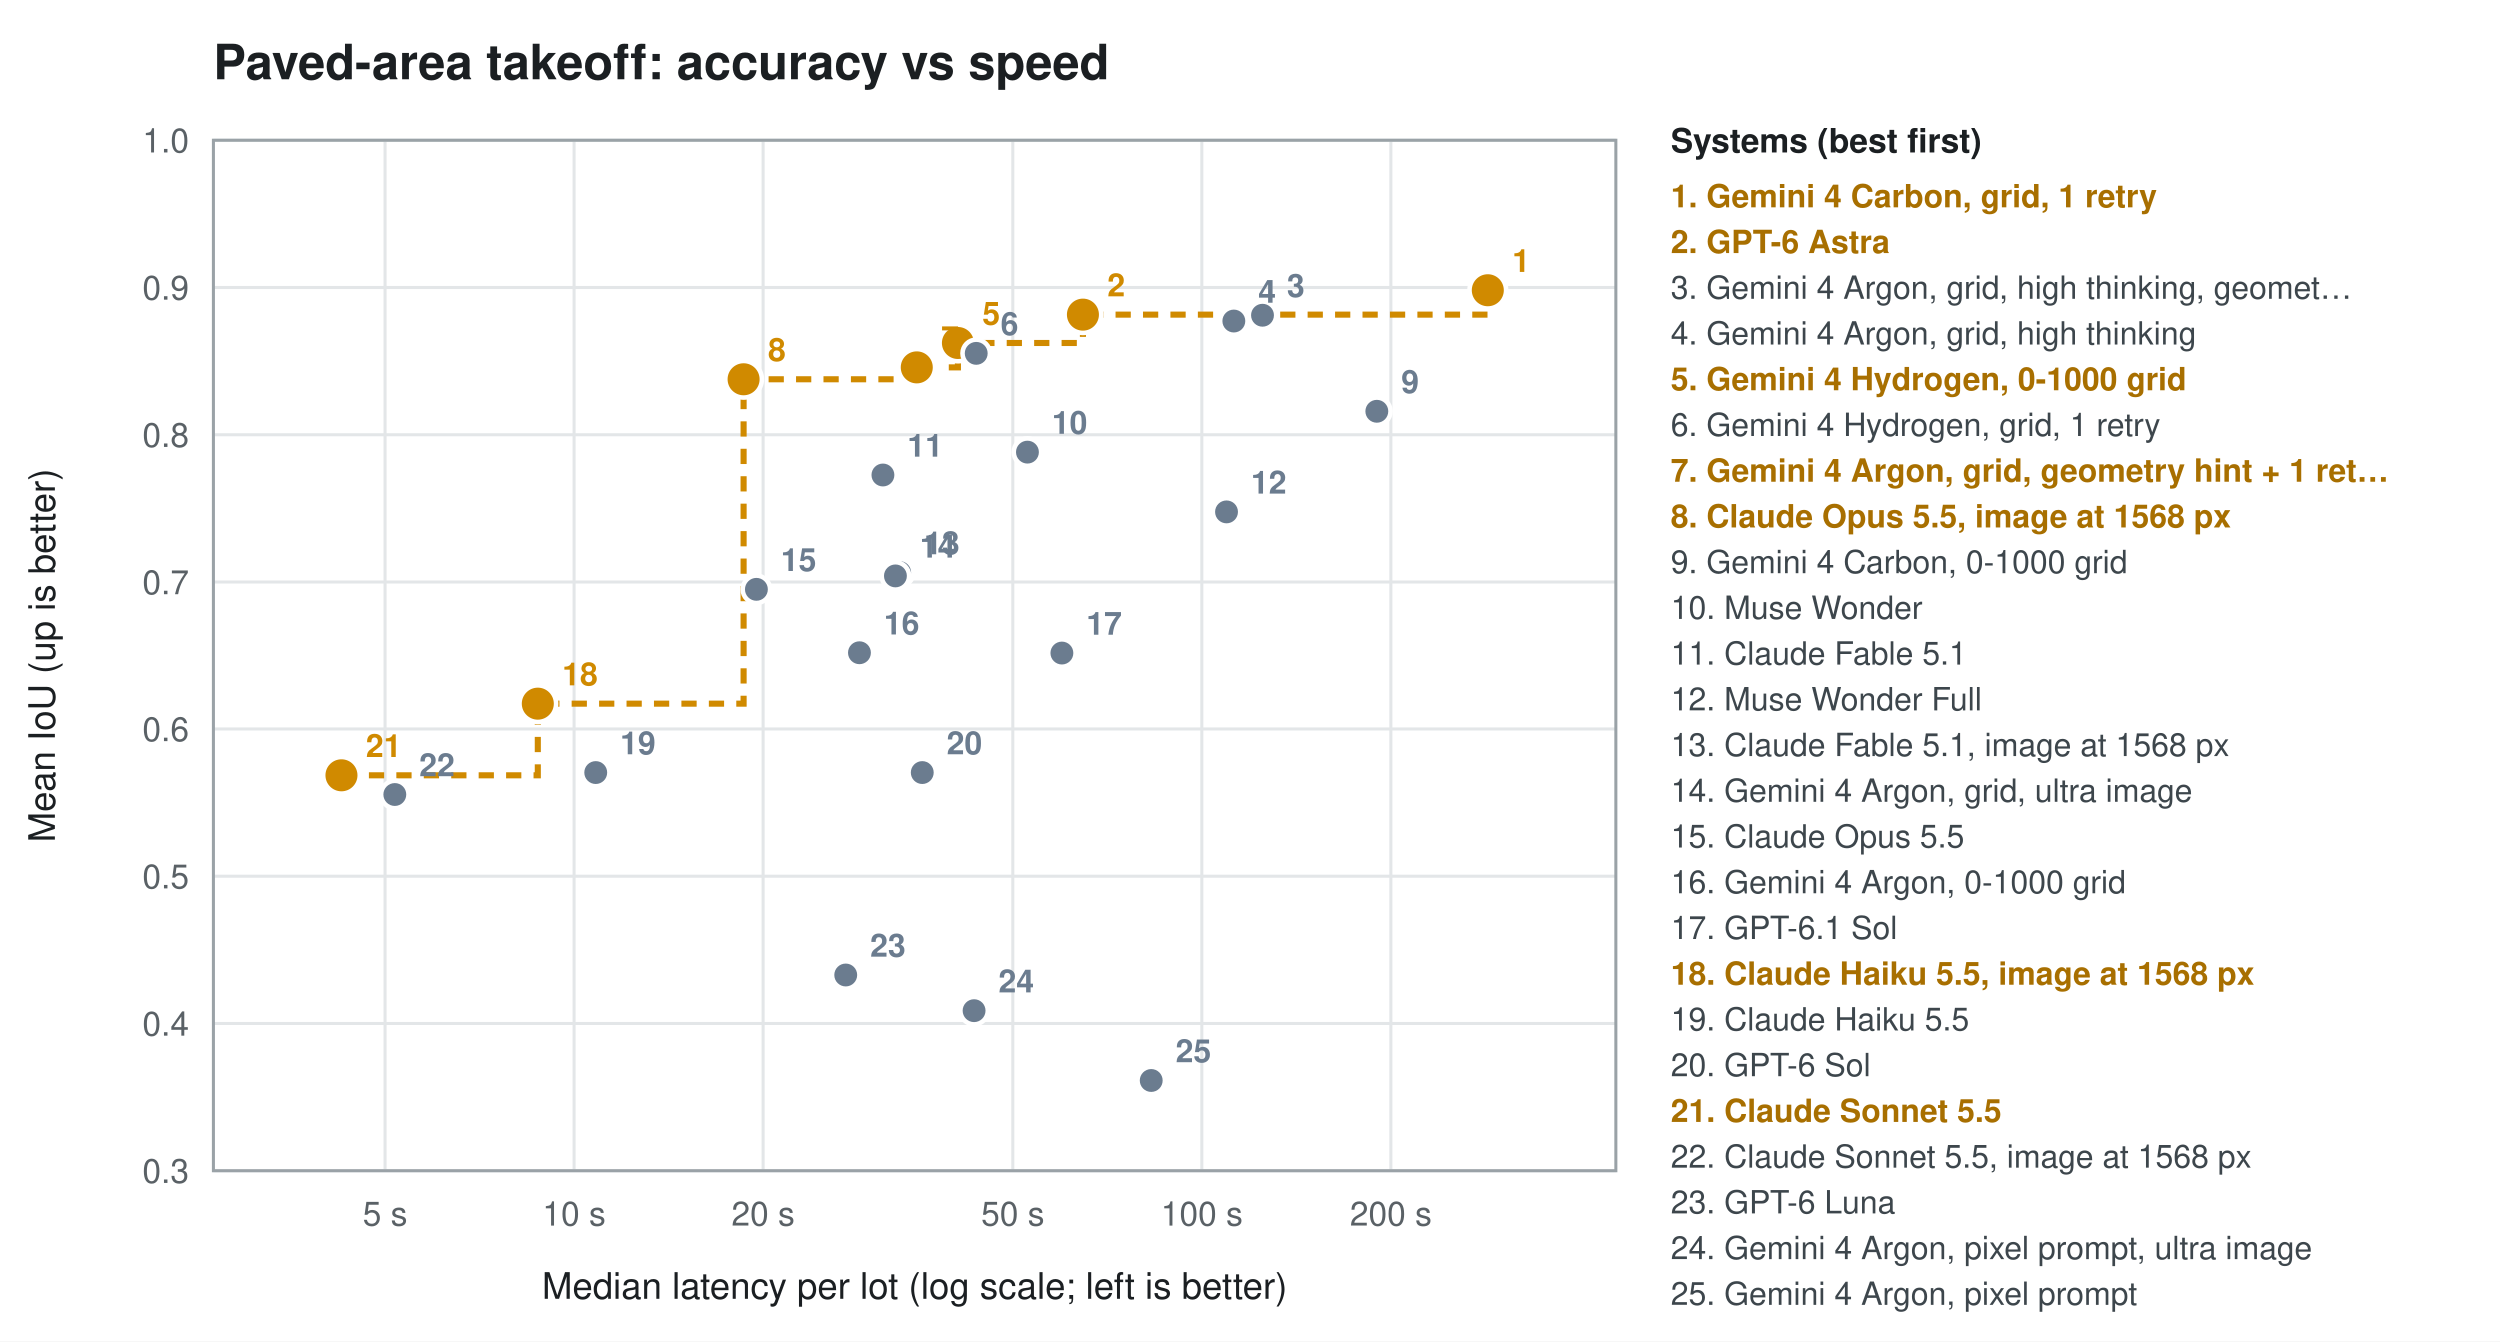
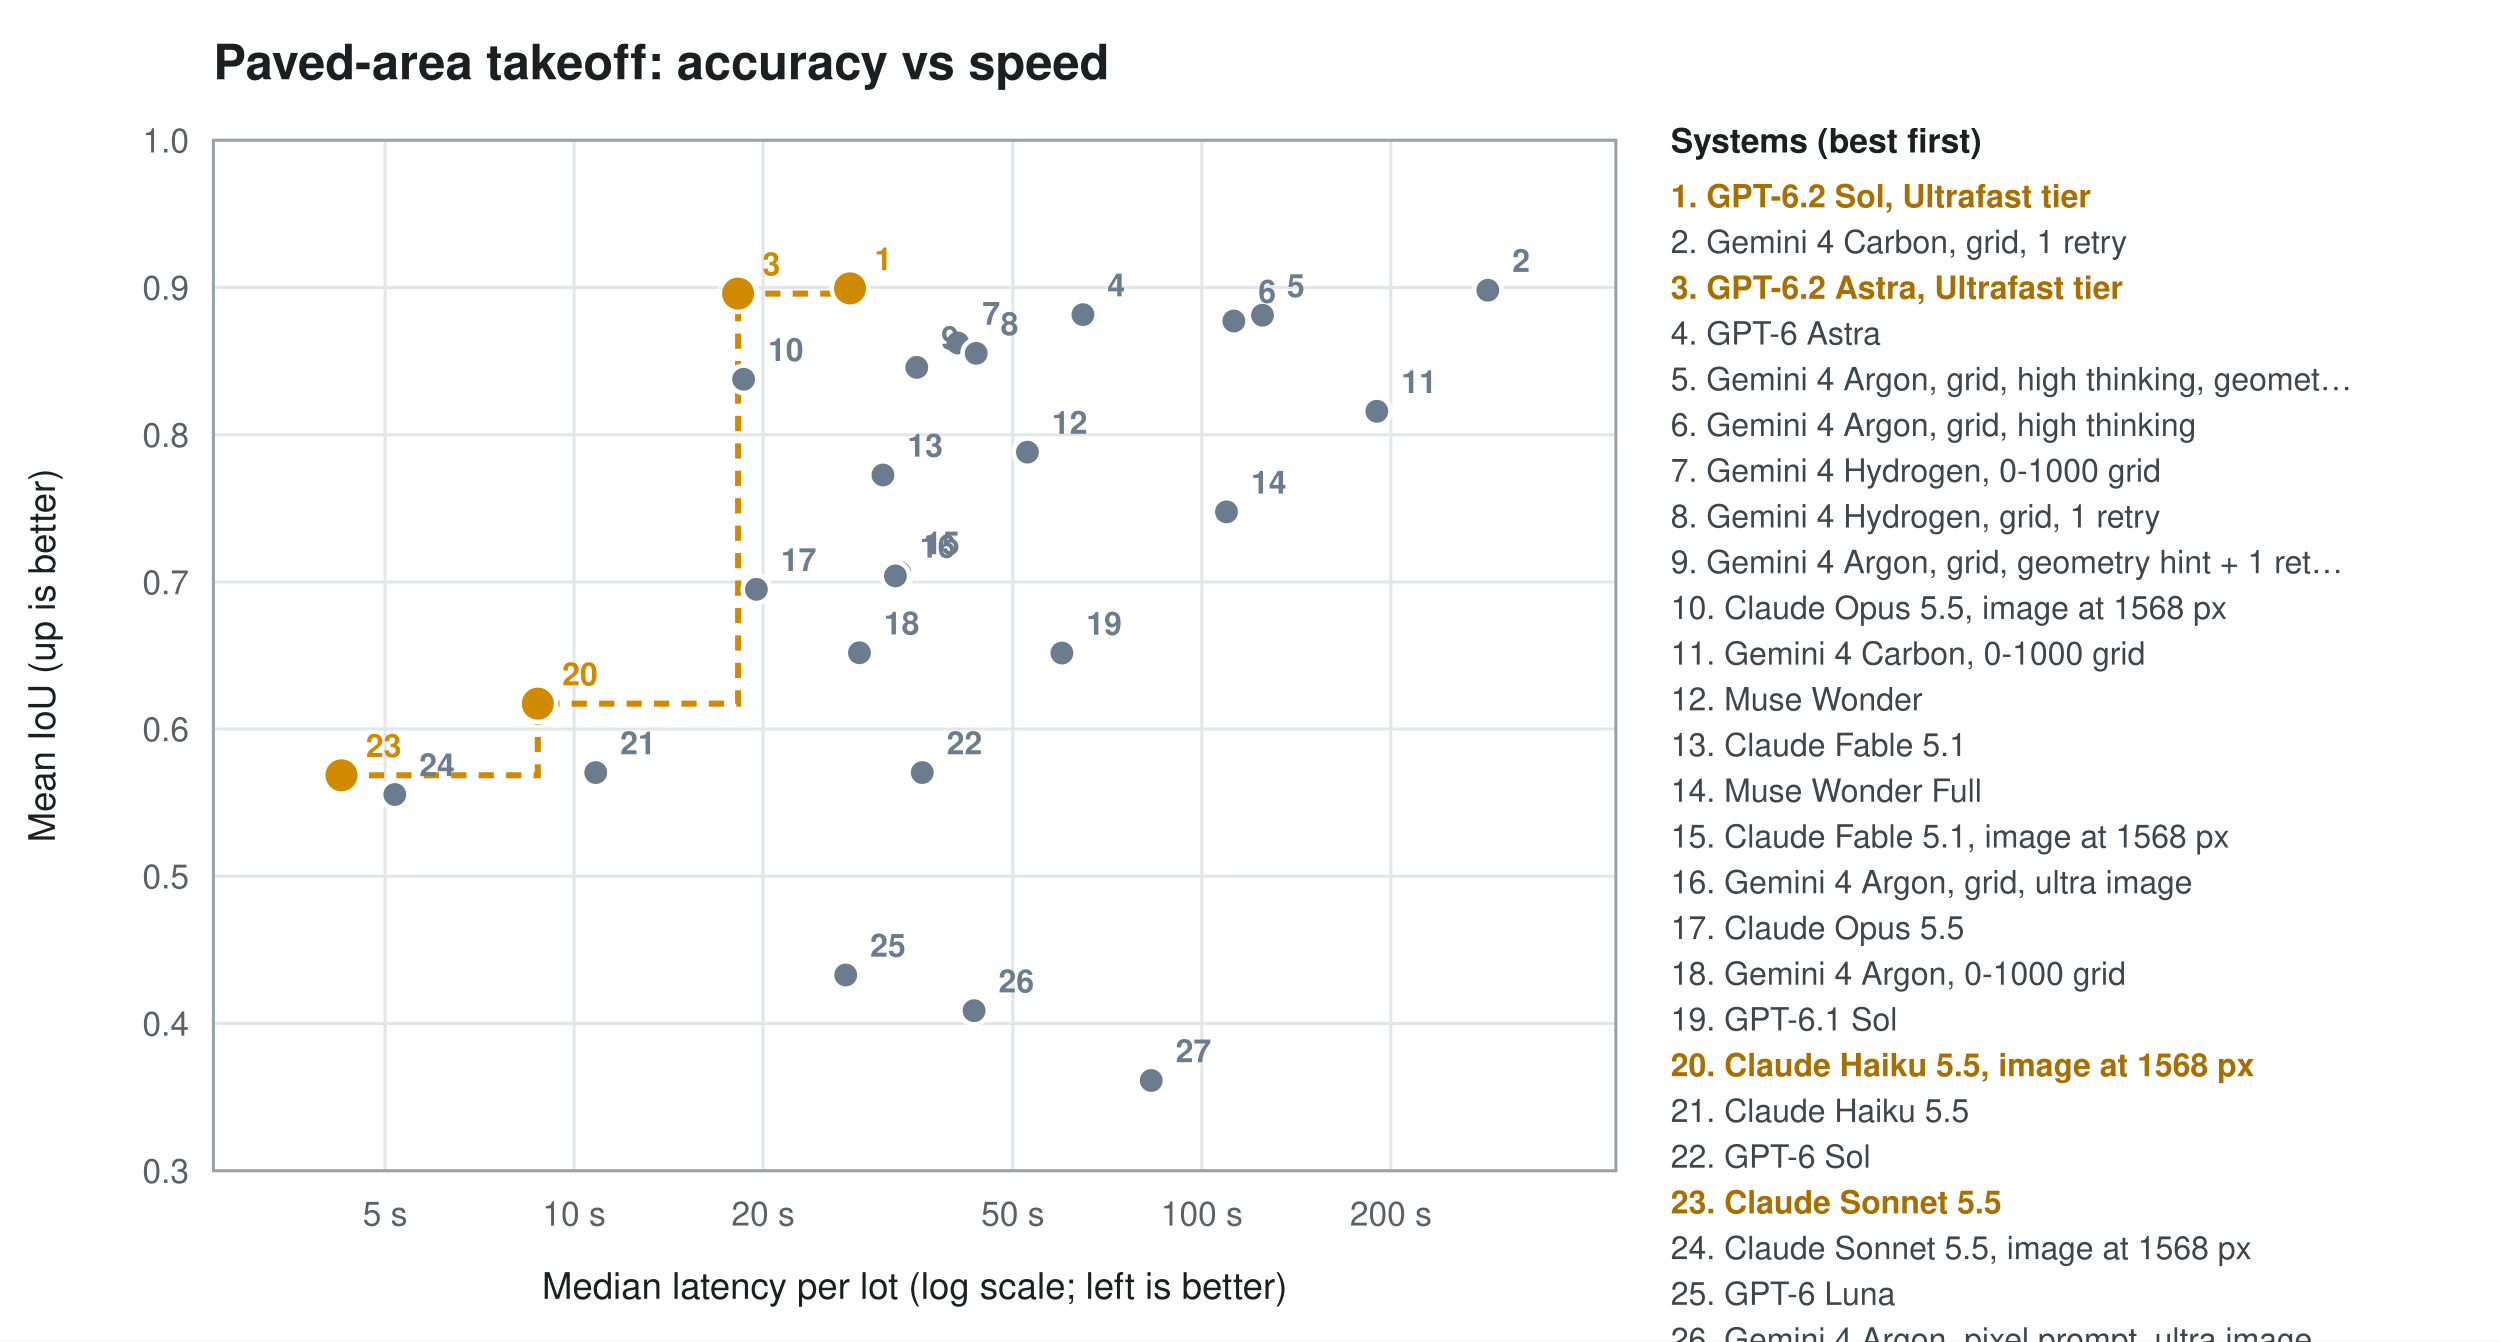
<svg xmlns="http://www.w3.org/2000/svg" viewBox="0 0 820 440" font-family="Helvetica, Arial, sans-serif">
  <rect width="820" height="440" fill="#ffffff" />
  <text x="70" y="26" font-size="16" font-weight="700" fill="#1b1f22">Paved-area takeoff: accuracy vs speed</text>
  <line x1="126.3" y1="46" x2="126.3" y2="384" stroke="#e3e6e8" />
  <text x="126.3" y="402" font-size="11" text-anchor="middle" fill="#5a6166">5 s</text>
  <line x1="188.3" y1="46" x2="188.3" y2="384" stroke="#e3e6e8" />
  <text x="188.3" y="402" font-size="11" text-anchor="middle" fill="#5a6166">10 s</text>
  <line x1="250.3" y1="46" x2="250.3" y2="384" stroke="#e3e6e8" />
  <text x="250.3" y="402" font-size="11" text-anchor="middle" fill="#5a6166">20 s</text>
  <line x1="332.2" y1="46" x2="332.2" y2="384" stroke="#e3e6e8" />
  <text x="332.2" y="402" font-size="11" text-anchor="middle" fill="#5a6166">50 s</text>
  <line x1="394.2" y1="46" x2="394.2" y2="384" stroke="#e3e6e8" />
  <text x="394.2" y="402" font-size="11" text-anchor="middle" fill="#5a6166">100 s</text>
  <line x1="456.2" y1="46" x2="456.2" y2="384" stroke="#e3e6e8" />
  <text x="456.2" y="402" font-size="11" text-anchor="middle" fill="#5a6166">200 s</text>
  <line x1="70" y1="384.0" x2="530" y2="384.0" stroke="#e3e6e8" />
  <text x="62" y="388.0" font-size="11" text-anchor="end" fill="#5a6166">0.3</text>
  <line x1="70" y1="335.7" x2="530" y2="335.7" stroke="#e3e6e8" />
  <text x="62" y="339.7" font-size="11" text-anchor="end" fill="#5a6166">0.4</text>
  <line x1="70" y1="287.4" x2="530" y2="287.4" stroke="#e3e6e8" />
  <text x="62" y="291.4" font-size="11" text-anchor="end" fill="#5a6166">0.5</text>
  <line x1="70" y1="239.1" x2="530" y2="239.1" stroke="#e3e6e8" />
  <text x="62" y="243.1" font-size="11" text-anchor="end" fill="#5a6166">0.6</text>
  <line x1="70" y1="190.9" x2="530" y2="190.9" stroke="#e3e6e8" />
  <text x="62" y="194.9" font-size="11" text-anchor="end" fill="#5a6166">0.7</text>
  <line x1="70" y1="142.6" x2="530" y2="142.6" stroke="#e3e6e8" />
  <text x="62" y="146.6" font-size="11" text-anchor="end" fill="#5a6166">0.8</text>
  <line x1="70" y1="94.3" x2="530" y2="94.3" stroke="#e3e6e8" />
  <text x="62" y="98.3" font-size="11" text-anchor="end" fill="#5a6166">0.9</text>
  <line x1="70" y1="46.0" x2="530" y2="46.0" stroke="#e3e6e8" />
  <text x="62" y="50.0" font-size="11" text-anchor="end" fill="#5a6166">1.0</text>
  <rect x="70" y="46" width="460" height="338" fill="none" stroke="#9aa2a7" />
  <text x="300.0" y="426" font-size="12" text-anchor="middle" fill="#1b1f22">Median latency per lot (log scale; left is better)</text>
  <text transform="translate(18 215.0) rotate(-90)" font-size="12" text-anchor="middle" fill="#1b1f22">Mean IoU (up is better)</text>
-   <path d="M112.0,254.3 L176.4,254.3 L176.4,230.8 L243.9,230.8 L243.9,124.4 L300.7,124.4 L300.7,120.5 L314.2,120.5 L314.2,112.5 L355.2,112.5 L355.2,103.2 L488.0,103.2 L488.0,95.2" fill="none" stroke="#d08a00" stroke-width="2" stroke-dasharray="5 4" />
-   <circle cx="488.0" cy="95.2" r="6" fill="#d08a00" stroke="#ffffff" stroke-width="1.5" />
-   <text x="496.0" y="89.2" font-size="10.5" font-weight="700" fill="#d08a00">1</text>
-   <circle cx="355.2" cy="103.2" r="6" fill="#d08a00" stroke="#ffffff" stroke-width="1.5" />
-   <text x="363.2" y="97.2" font-size="10.5" font-weight="700" fill="#d08a00">2</text>
+   <path d="M112.0,254.3 L176.4,254.3 L176.4,230.8 L242.1,230.8 L242.1,96.3 L278.8,96.3 L278.8,94.6" fill="none" stroke="#d08a00" stroke-width="2" stroke-dasharray="5 4" />
+   <circle cx="278.8" cy="94.6" r="6" fill="#d08a00" stroke="#ffffff" stroke-width="1.5" />
+   <text x="286.8" y="88.6" font-size="10.5" font-weight="700" fill="#d08a00">1</text>
+   <circle cx="488.0" cy="95.2" r="4.5" fill="#6b7c8f" stroke="#ffffff" stroke-width="1.5" />
+   <text x="496.0" y="89.2" font-size="10.5" font-weight="700" fill="#6b7c8f">2</text>
+   <circle cx="242.1" cy="96.3" r="6" fill="#d08a00" stroke="#ffffff" stroke-width="1.5" />
+   <text x="250.1" y="90.3" font-size="10.5" font-weight="700" fill="#d08a00">3</text>
+   <circle cx="355.2" cy="103.2" r="4.5" fill="#6b7c8f" stroke="#ffffff" stroke-width="1.5" />
+   <text x="363.2" y="97.2" font-size="10.5" font-weight="700" fill="#6b7c8f">4</text>
  <circle cx="414.1" cy="103.4" r="4.5" fill="#6b7c8f" stroke="#ffffff" stroke-width="1.5" />
-   <text x="422.1" y="97.4" font-size="10.5" font-weight="700" fill="#6b7c8f">3</text>
+   <text x="422.1" y="97.4" font-size="10.5" font-weight="700" fill="#6b7c8f">5</text>
  <circle cx="404.7" cy="105.3" r="4.5" fill="#6b7c8f" stroke="#ffffff" stroke-width="1.5" />
-   <text x="412.7" y="99.3" font-size="10.5" font-weight="700" fill="#6b7c8f">4</text>
-   <circle cx="314.2" cy="112.5" r="6" fill="#d08a00" stroke="#ffffff" stroke-width="1.5" />
-   <text x="322.2" y="106.5" font-size="10.5" font-weight="700" fill="#d08a00">5</text>
+   <text x="412.7" y="99.3" font-size="10.5" font-weight="700" fill="#6b7c8f">6</text>
+   <circle cx="314.2" cy="112.5" r="4.5" fill="#6b7c8f" stroke="#ffffff" stroke-width="1.5" />
+   <text x="322.2" y="106.5" font-size="10.5" font-weight="700" fill="#6b7c8f">7</text>
  <circle cx="320.2" cy="115.9" r="4.5" fill="#6b7c8f" stroke="#ffffff" stroke-width="1.5" />
-   <text x="328.2" y="109.9" font-size="10.5" font-weight="700" fill="#6b7c8f">6</text>
-   <circle cx="300.7" cy="120.5" r="6" fill="#d08a00" stroke="#ffffff" stroke-width="1.5" />
-   <text x="308.7" y="114.5" font-size="10.5" font-weight="700" fill="#d08a00">7</text>
-   <circle cx="243.9" cy="124.4" r="6" fill="#d08a00" stroke="#ffffff" stroke-width="1.5" />
-   <text x="251.9" y="118.4" font-size="10.5" font-weight="700" fill="#d08a00">8</text>
+   <text x="328.2" y="109.9" font-size="10.5" font-weight="700" fill="#6b7c8f">8</text>
+   <circle cx="300.7" cy="120.5" r="4.5" fill="#6b7c8f" stroke="#ffffff" stroke-width="1.5" />
+   <text x="308.7" y="114.5" font-size="10.5" font-weight="700" fill="#6b7c8f">9</text>
+   <circle cx="243.9" cy="124.4" r="4.5" fill="#6b7c8f" stroke="#ffffff" stroke-width="1.5" />
+   <text x="251.9" y="118.4" font-size="10.5" font-weight="700" fill="#6b7c8f">10</text>
  <circle cx="451.6" cy="134.9" r="4.5" fill="#6b7c8f" stroke="#ffffff" stroke-width="1.5" />
-   <text x="459.6" y="128.9" font-size="10.5" font-weight="700" fill="#6b7c8f">9</text>
+   <text x="459.6" y="128.9" font-size="10.5" font-weight="700" fill="#6b7c8f">11</text>
  <circle cx="337.0" cy="148.3" r="4.5" fill="#6b7c8f" stroke="#ffffff" stroke-width="1.5" />
-   <text x="345.0" y="142.3" font-size="10.5" font-weight="700" fill="#6b7c8f">10</text>
+   <text x="345.0" y="142.3" font-size="10.5" font-weight="700" fill="#6b7c8f">12</text>
  <circle cx="289.6" cy="155.8" r="4.5" fill="#6b7c8f" stroke="#ffffff" stroke-width="1.5" />
-   <text x="297.6" y="149.8" font-size="10.5" font-weight="700" fill="#6b7c8f">11</text>
+   <text x="297.6" y="149.8" font-size="10.5" font-weight="700" fill="#6b7c8f">13</text>
  <circle cx="402.3" cy="167.9" r="4.5" fill="#6b7c8f" stroke="#ffffff" stroke-width="1.5" />
-   <text x="410.3" y="161.9" font-size="10.5" font-weight="700" fill="#6b7c8f">12</text>
+   <text x="410.3" y="161.9" font-size="10.5" font-weight="700" fill="#6b7c8f">14</text>
  <circle cx="295.1" cy="187.8" r="4.5" fill="#6b7c8f" stroke="#ffffff" stroke-width="1.5" />
-   <text x="303.1" y="181.8" font-size="10.5" font-weight="700" fill="#6b7c8f">13</text>
+   <text x="303.1" y="181.8" font-size="10.5" font-weight="700" fill="#6b7c8f">15</text>
  <circle cx="293.7" cy="188.9" r="4.5" fill="#6b7c8f" stroke="#ffffff" stroke-width="1.5" />
-   <text x="301.7" y="182.9" font-size="10.5" font-weight="700" fill="#6b7c8f">14</text>
+   <text x="301.7" y="182.9" font-size="10.5" font-weight="700" fill="#6b7c8f">16</text>
  <circle cx="248.1" cy="193.3" r="4.5" fill="#6b7c8f" stroke="#ffffff" stroke-width="1.5" />
-   <text x="256.1" y="187.3" font-size="10.5" font-weight="700" fill="#6b7c8f">15</text>
+   <text x="256.1" y="187.3" font-size="10.5" font-weight="700" fill="#6b7c8f">17</text>
  <circle cx="281.9" cy="214.1" r="4.5" fill="#6b7c8f" stroke="#ffffff" stroke-width="1.5" />
-   <text x="289.9" y="208.1" font-size="10.5" font-weight="700" fill="#6b7c8f">16</text>
+   <text x="289.9" y="208.1" font-size="10.5" font-weight="700" fill="#6b7c8f">18</text>
  <circle cx="348.3" cy="214.2" r="4.5" fill="#6b7c8f" stroke="#ffffff" stroke-width="1.5" />
-   <text x="356.3" y="208.2" font-size="10.5" font-weight="700" fill="#6b7c8f">17</text>
+   <text x="356.3" y="208.2" font-size="10.5" font-weight="700" fill="#6b7c8f">19</text>
  <circle cx="176.4" cy="230.8" r="6" fill="#d08a00" stroke="#ffffff" stroke-width="1.5" />
-   <text x="184.4" y="224.8" font-size="10.5" font-weight="700" fill="#d08a00">18</text>
+   <text x="184.4" y="224.8" font-size="10.5" font-weight="700" fill="#d08a00">20</text>
  <circle cx="195.4" cy="253.4" r="4.5" fill="#6b7c8f" stroke="#ffffff" stroke-width="1.5" />
-   <text x="203.4" y="247.4" font-size="10.5" font-weight="700" fill="#6b7c8f">19</text>
+   <text x="203.4" y="247.4" font-size="10.5" font-weight="700" fill="#6b7c8f">21</text>
  <circle cx="302.5" cy="253.4" r="4.5" fill="#6b7c8f" stroke="#ffffff" stroke-width="1.5" />
-   <text x="310.5" y="247.4" font-size="10.5" font-weight="700" fill="#6b7c8f">20</text>
+   <text x="310.5" y="247.4" font-size="10.5" font-weight="700" fill="#6b7c8f">22</text>
  <circle cx="112.0" cy="254.3" r="6" fill="#d08a00" stroke="#ffffff" stroke-width="1.5" />
-   <text x="120.0" y="248.3" font-size="10.5" font-weight="700" fill="#d08a00">21</text>
+   <text x="120.0" y="248.3" font-size="10.5" font-weight="700" fill="#d08a00">23</text>
  <circle cx="129.5" cy="260.6" r="4.5" fill="#6b7c8f" stroke="#ffffff" stroke-width="1.5" />
-   <text x="137.5" y="254.6" font-size="10.5" font-weight="700" fill="#6b7c8f">22</text>
+   <text x="137.5" y="254.6" font-size="10.5" font-weight="700" fill="#6b7c8f">24</text>
  <circle cx="277.4" cy="319.8" r="4.5" fill="#6b7c8f" stroke="#ffffff" stroke-width="1.5" />
-   <text x="285.4" y="313.8" font-size="10.5" font-weight="700" fill="#6b7c8f">23</text>
+   <text x="285.4" y="313.8" font-size="10.5" font-weight="700" fill="#6b7c8f">25</text>
  <circle cx="319.5" cy="331.5" r="4.5" fill="#6b7c8f" stroke="#ffffff" stroke-width="1.5" />
-   <text x="327.5" y="325.5" font-size="10.5" font-weight="700" fill="#6b7c8f">24</text>
+   <text x="327.5" y="325.5" font-size="10.5" font-weight="700" fill="#6b7c8f">26</text>
  <circle cx="377.6" cy="354.4" r="4.5" fill="#6b7c8f" stroke="#ffffff" stroke-width="1.5" />
-   <text x="385.6" y="348.4" font-size="10.5" font-weight="700" fill="#6b7c8f">25</text>
+   <text x="385.6" y="348.4" font-size="10.5" font-weight="700" fill="#6b7c8f">27</text>
  <text x="548" y="50" font-size="11" font-weight="700" fill="#1b1f22">Systems (best first)</text>
-   <text x="548" y="68" font-size="10.5" fill="#a86f00" font-weight="700">1. Gemini 4 Carbon, grid, 1 retry</text>
-   <text x="548" y="83" font-size="10.5" fill="#a86f00" font-weight="700">2. GPT-6 Astra</text>
-   <text x="548" y="98" font-size="10.5" fill="#3d464c" font-weight="400">3. Gemini 4 Argon, grid, high thinking, geomet…</text>
-   <text x="548" y="113" font-size="10.5" fill="#3d464c" font-weight="400">4. Gemini 4 Argon, grid, high thinking</text>
-   <text x="548" y="128" font-size="10.5" fill="#a86f00" font-weight="700">5. Gemini 4 Hydrogen, 0-1000 grid</text>
-   <text x="548" y="143" font-size="10.5" fill="#3d464c" font-weight="400">6. Gemini 4 Hydrogen, grid, 1 retry</text>
-   <text x="548" y="158" font-size="10.5" fill="#a86f00" font-weight="700">7. Gemini 4 Argon, grid, geometry hint + 1 ret…</text>
-   <text x="548" y="173" font-size="10.5" fill="#a86f00" font-weight="700">8. Claude Opus 5.5, image at 1568 px</text>
-   <text x="548" y="188" font-size="10.5" fill="#3d464c" font-weight="400">9. Gemini 4 Carbon, 0-1000 grid</text>
-   <text x="548" y="203" font-size="10.5" fill="#3d464c" font-weight="400">10. Muse Wonder</text>
-   <text x="548" y="218" font-size="10.5" fill="#3d464c" font-weight="400">11. Claude Fable 5.1</text>
-   <text x="548" y="233" font-size="10.5" fill="#3d464c" font-weight="400">12. Muse Wonder Full</text>
-   <text x="548" y="248" font-size="10.5" fill="#3d464c" font-weight="400">13. Claude Fable 5.1, image at 1568 px</text>
-   <text x="548" y="263" font-size="10.5" fill="#3d464c" font-weight="400">14. Gemini 4 Argon, grid, ultra image</text>
-   <text x="548" y="278" font-size="10.5" fill="#3d464c" font-weight="400">15. Claude Opus 5.5</text>
-   <text x="548" y="293" font-size="10.5" fill="#3d464c" font-weight="400">16. Gemini 4 Argon, 0-1000 grid</text>
-   <text x="548" y="308" font-size="10.5" fill="#3d464c" font-weight="400">17. GPT-6.1 Sol</text>
-   <text x="548" y="323" font-size="10.5" fill="#a86f00" font-weight="700">18. Claude Haiku 5.5, image at 1568 px</text>
-   <text x="548" y="338" font-size="10.5" fill="#3d464c" font-weight="400">19. Claude Haiku 5.5</text>
-   <text x="548" y="353" font-size="10.5" fill="#3d464c" font-weight="400">20. GPT-6 Sol</text>
-   <text x="548" y="368" font-size="10.5" fill="#a86f00" font-weight="700">21. Claude Sonnet 5.5</text>
-   <text x="548" y="383" font-size="10.5" fill="#3d464c" font-weight="400">22. Claude Sonnet 5.5, image at 1568 px</text>
-   <text x="548" y="398" font-size="10.5" fill="#3d464c" font-weight="400">23. GPT-6 Luna</text>
-   <text x="548" y="413" font-size="10.5" fill="#3d464c" font-weight="400">24. Gemini 4 Argon, pixel prompt, ultra image</text>
-   <text x="548" y="428" font-size="10.5" fill="#3d464c" font-weight="400">25. Gemini 4 Argon, pixel prompt</text>
-   <text x="548" y="451" font-size="10" fill="#5a6166">Gold = on the frontier</text>
+   <text x="548" y="68" font-size="10.5" fill="#a86f00" font-weight="700">1. GPT-6.2 Sol, Ultrafast tier</text>
+   <text x="548" y="83" font-size="10.5" fill="#3d464c" font-weight="400">2. Gemini 4 Carbon, grid, 1 retry</text>
+   <text x="548" y="98" font-size="10.5" fill="#a86f00" font-weight="700">3. GPT-6.2 Astra, Ultrafast tier</text>
+   <text x="548" y="113" font-size="10.5" fill="#3d464c" font-weight="400">4. GPT-6 Astra</text>
+   <text x="548" y="128" font-size="10.5" fill="#3d464c" font-weight="400">5. Gemini 4 Argon, grid, high thinking, geomet…</text>
+   <text x="548" y="143" font-size="10.5" fill="#3d464c" font-weight="400">6. Gemini 4 Argon, grid, high thinking</text>
+   <text x="548" y="158" font-size="10.5" fill="#3d464c" font-weight="400">7. Gemini 4 Hydrogen, 0-1000 grid</text>
+   <text x="548" y="173" font-size="10.5" fill="#3d464c" font-weight="400">8. Gemini 4 Hydrogen, grid, 1 retry</text>
+   <text x="548" y="188" font-size="10.5" fill="#3d464c" font-weight="400">9. Gemini 4 Argon, grid, geometry hint + 1 ret…</text>
+   <text x="548" y="203" font-size="10.5" fill="#3d464c" font-weight="400">10. Claude Opus 5.5, image at 1568 px</text>
+   <text x="548" y="218" font-size="10.5" fill="#3d464c" font-weight="400">11. Gemini 4 Carbon, 0-1000 grid</text>
+   <text x="548" y="233" font-size="10.5" fill="#3d464c" font-weight="400">12. Muse Wonder</text>
+   <text x="548" y="248" font-size="10.5" fill="#3d464c" font-weight="400">13. Claude Fable 5.1</text>
+   <text x="548" y="263" font-size="10.5" fill="#3d464c" font-weight="400">14. Muse Wonder Full</text>
+   <text x="548" y="278" font-size="10.5" fill="#3d464c" font-weight="400">15. Claude Fable 5.1, image at 1568 px</text>
+   <text x="548" y="293" font-size="10.5" fill="#3d464c" font-weight="400">16. Gemini 4 Argon, grid, ultra image</text>
+   <text x="548" y="308" font-size="10.5" fill="#3d464c" font-weight="400">17. Claude Opus 5.5</text>
+   <text x="548" y="323" font-size="10.5" fill="#3d464c" font-weight="400">18. Gemini 4 Argon, 0-1000 grid</text>
+   <text x="548" y="338" font-size="10.5" fill="#3d464c" font-weight="400">19. GPT-6.1 Sol</text>
+   <text x="548" y="353" font-size="10.5" fill="#a86f00" font-weight="700">20. Claude Haiku 5.5, image at 1568 px</text>
+   <text x="548" y="368" font-size="10.5" fill="#3d464c" font-weight="400">21. Claude Haiku 5.5</text>
+   <text x="548" y="383" font-size="10.5" fill="#3d464c" font-weight="400">22. GPT-6 Sol</text>
+   <text x="548" y="398" font-size="10.5" fill="#a86f00" font-weight="700">23. Claude Sonnet 5.5</text>
+   <text x="548" y="413" font-size="10.5" fill="#3d464c" font-weight="400">24. Claude Sonnet 5.5, image at 1568 px</text>
+   <text x="548" y="428" font-size="10.5" fill="#3d464c" font-weight="400">25. GPT-6 Luna</text>
+   <text x="548" y="443" font-size="10.5" fill="#3d464c" font-weight="400">26. Gemini 4 Argon, pixel prompt, ultra image</text>
+   <text x="548" y="458" font-size="10.5" fill="#3d464c" font-weight="400">27. Gemini 4 Argon, pixel prompt</text>
+   <text x="548" y="481" font-size="10" fill="#5a6166">Gold = on the frontier</text>
</svg>
